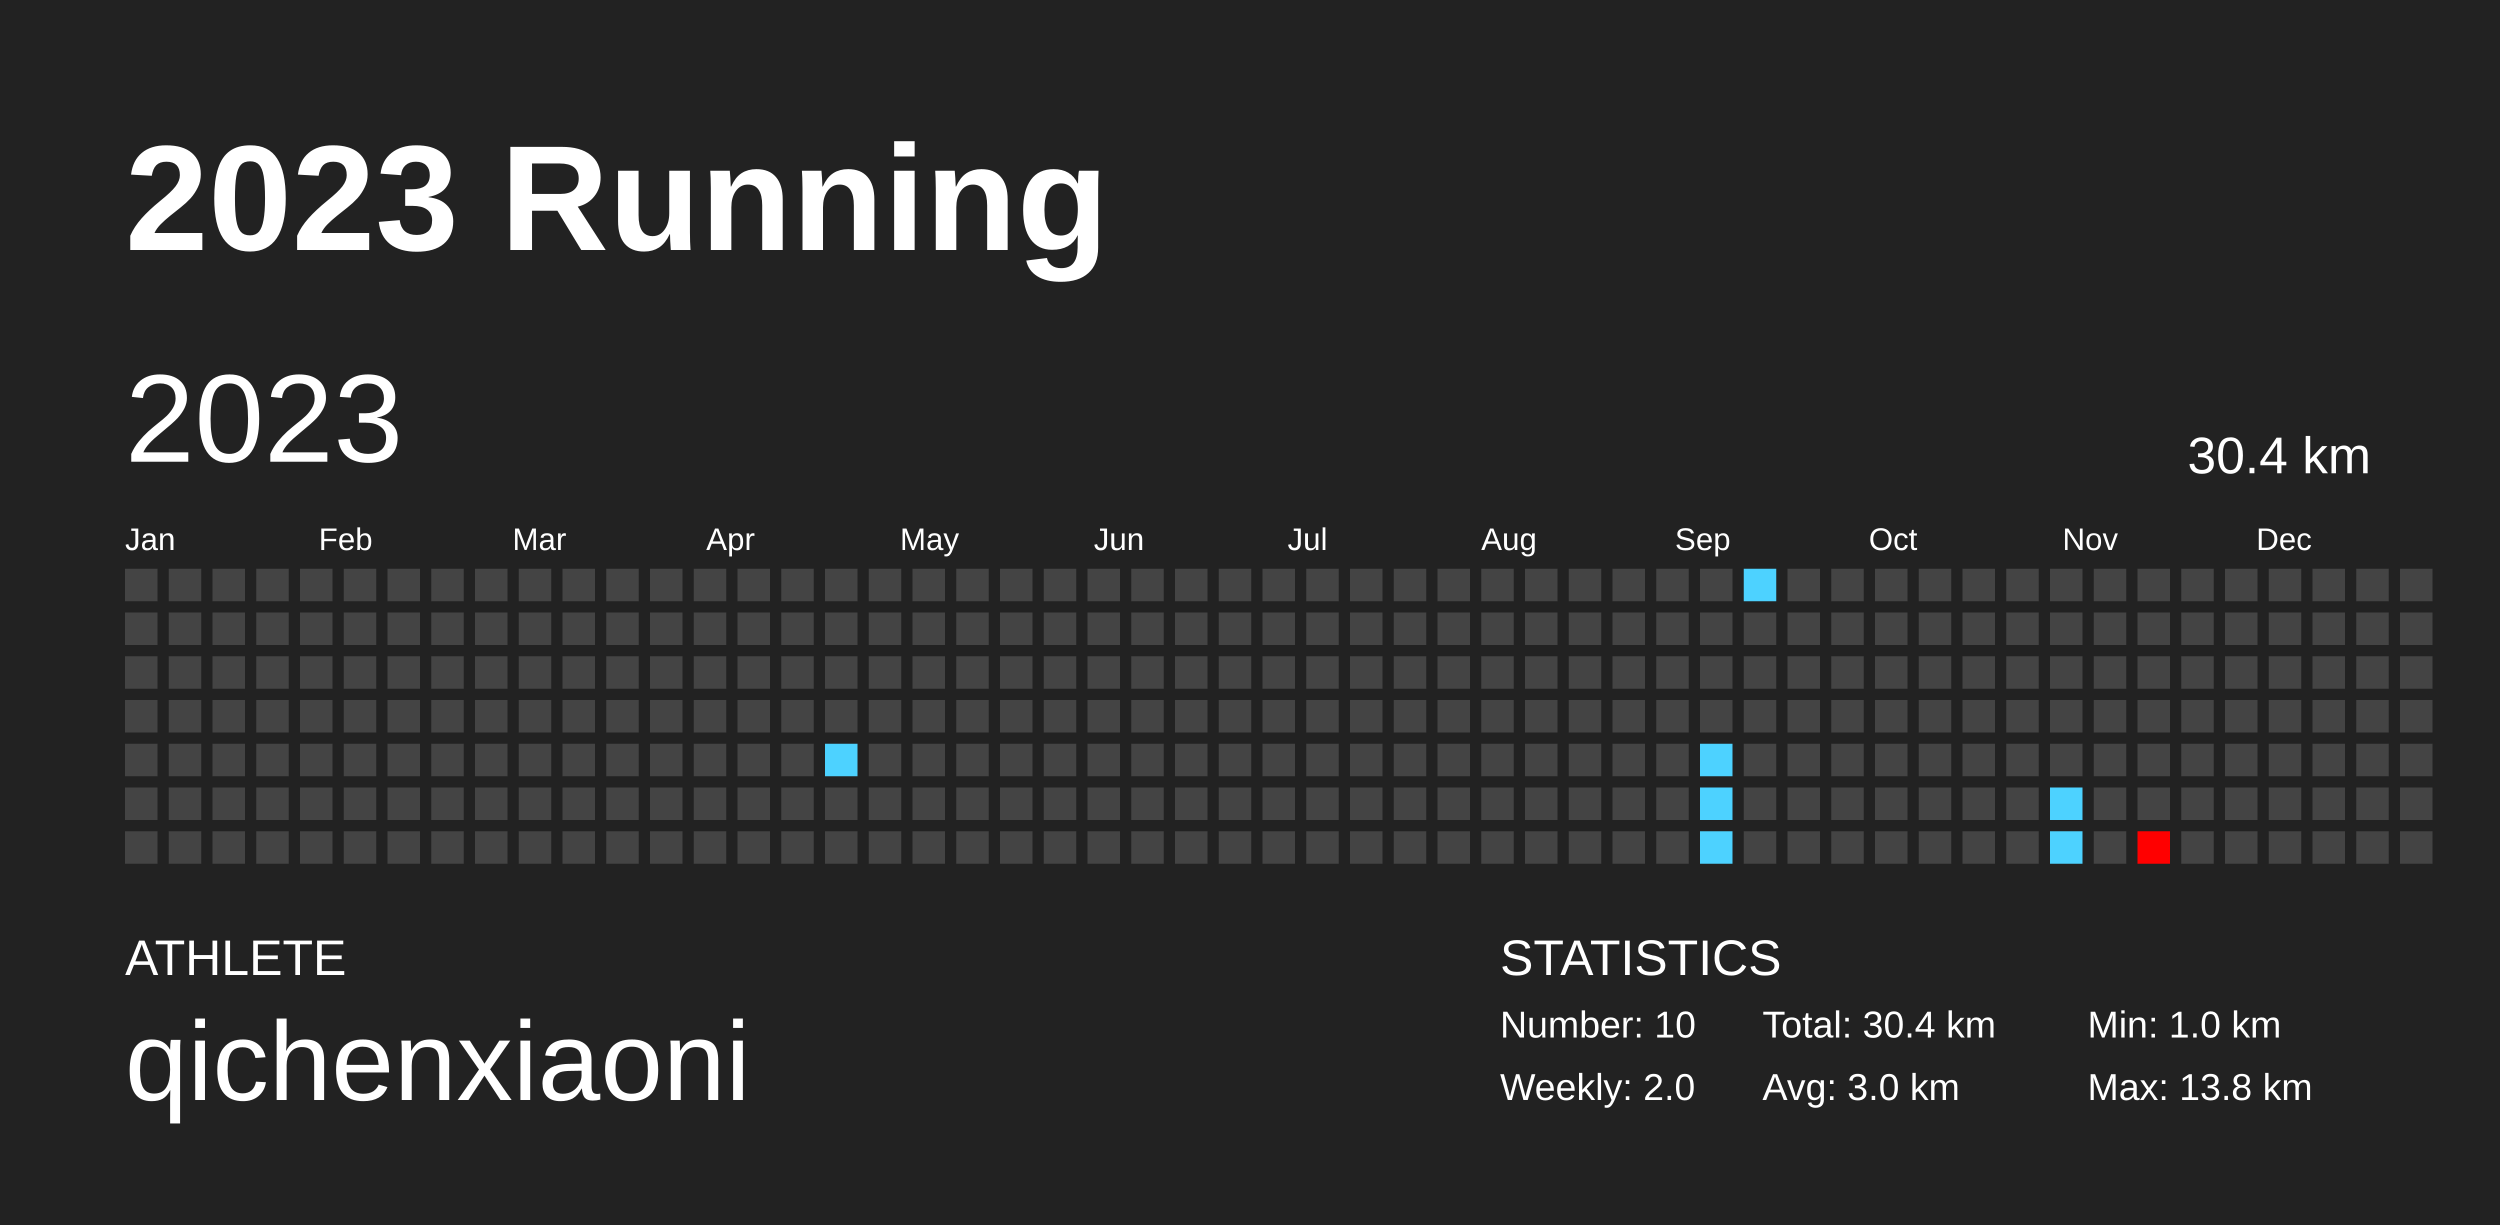
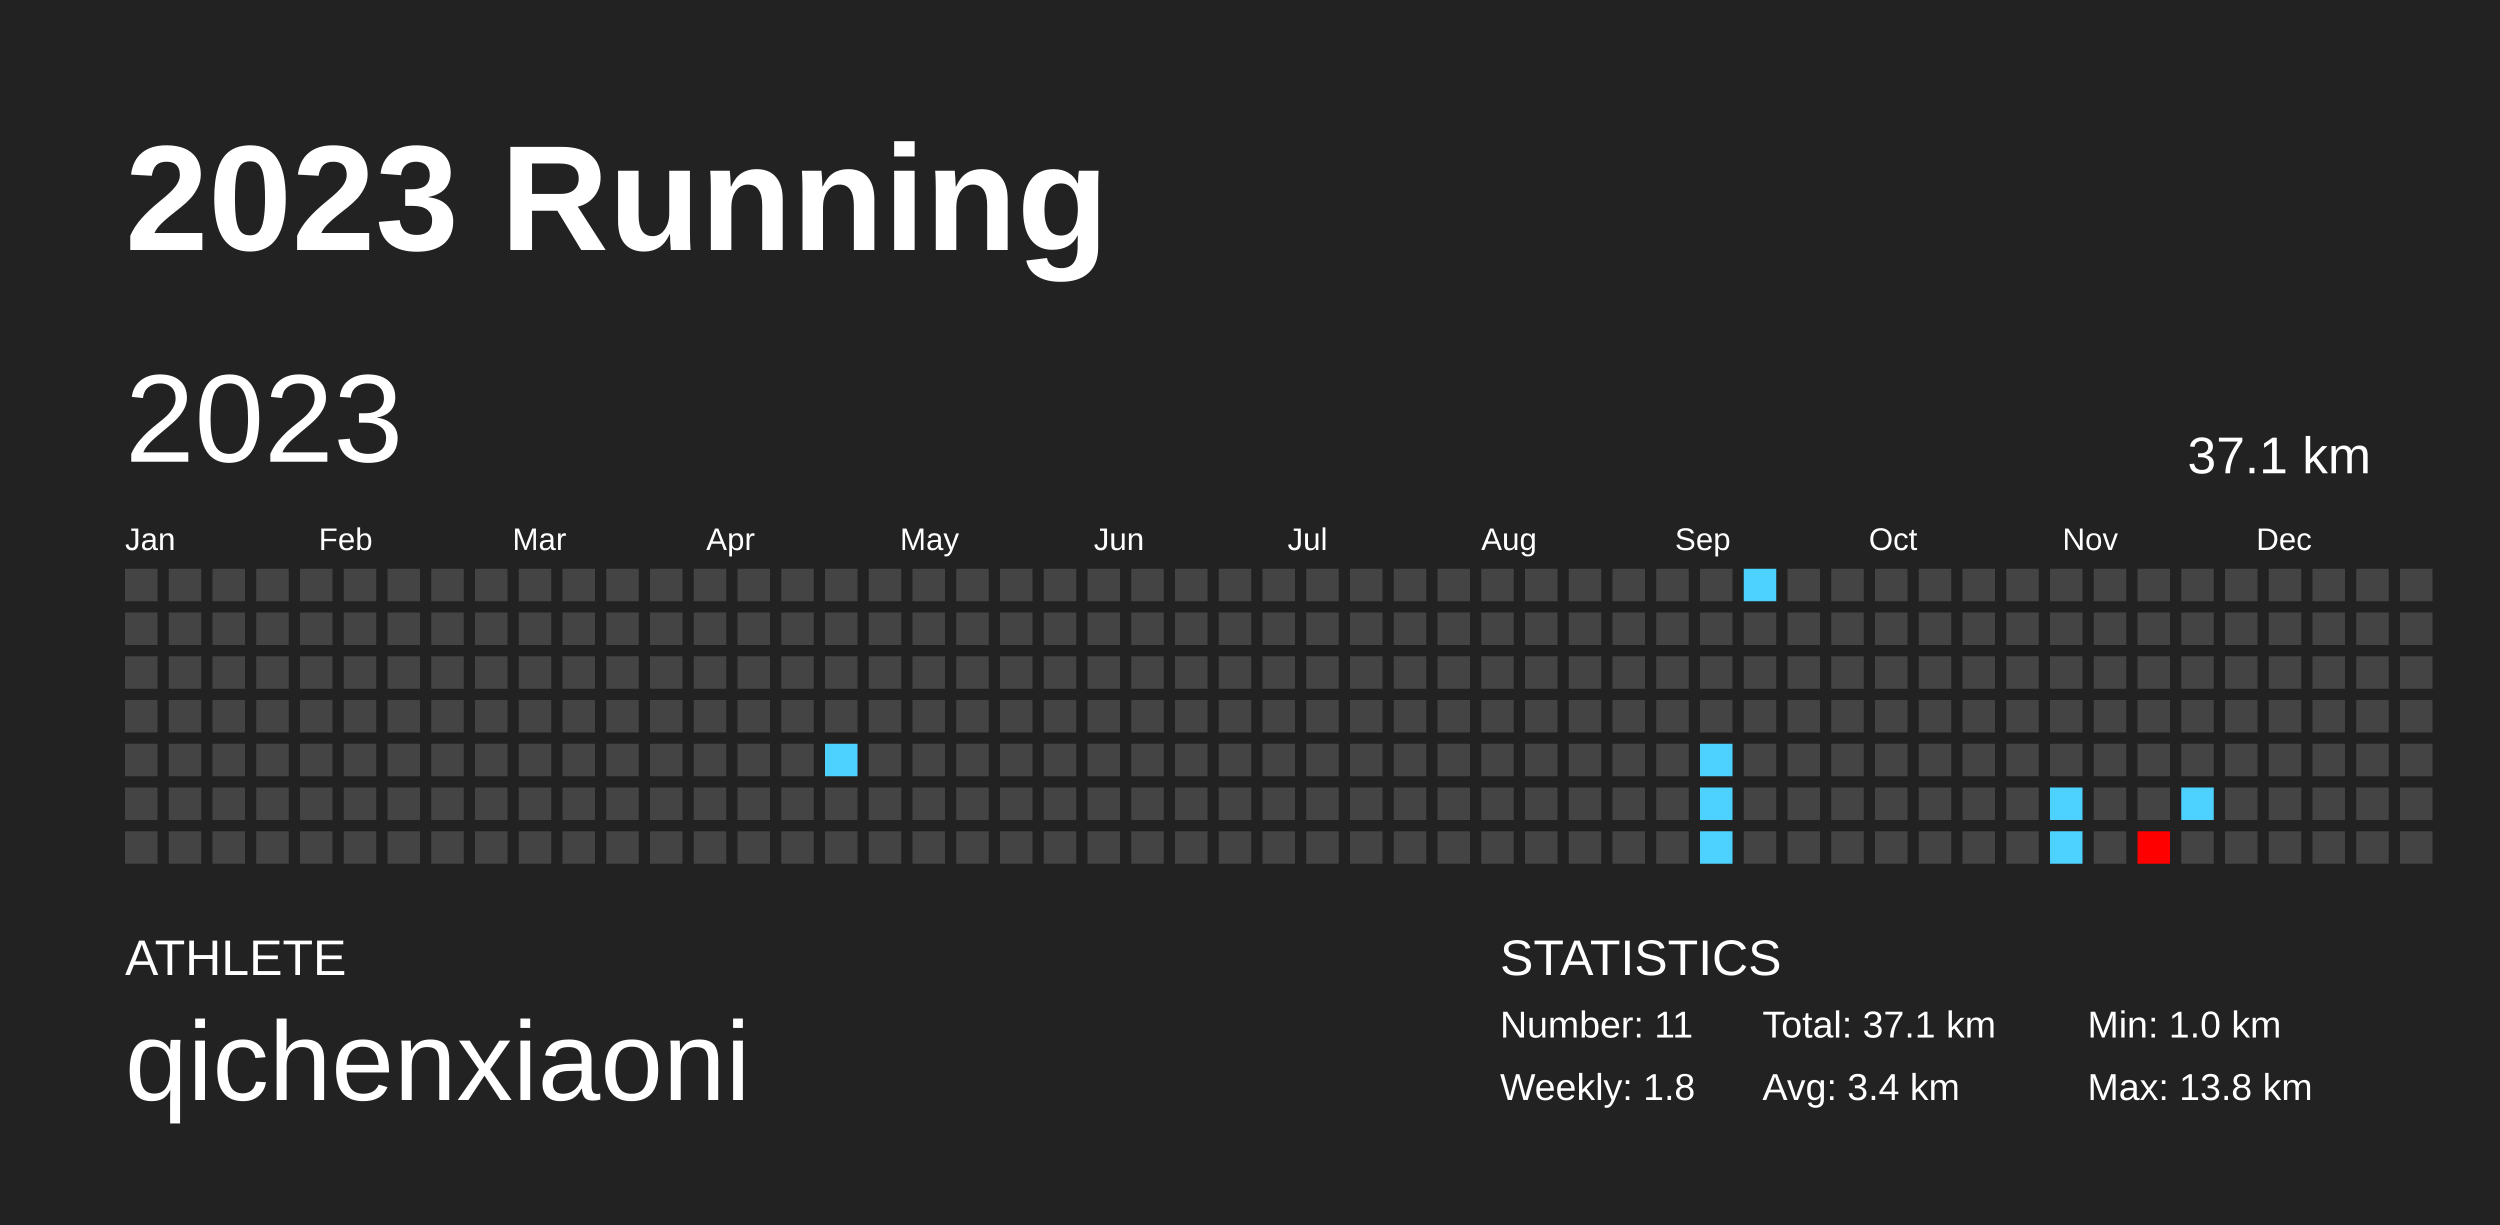
<svg xmlns="http://www.w3.org/2000/svg" baseProfile="full" height="98mm" version="1.1" viewBox="0,0,200,98" width="200mm">
  <defs />
  <rect fill="#222222" height="98" width="200" x="0" y="0" />
  <text fill="#FFFFFF" style="font-size:12px; font-family:Arial; font-weight:bold;" x="10" y="20">2023 Running</text>
  <text fill="#FFFFFF" style="font-size:4px; font-family:Arial" x="10" y="78">ATHLETE</text>
  <text fill="#FFFFFF" style="font-size:9px; font-family:Arial" x="10" y="88">qichenxiaoni</text>
  <text fill="#FFFFFF" style="font-size:4px; font-family:Arial" x="120" y="78">STATISTICS</text>
-   <text fill="#FFFFFF" style="font-size:3px; font-family:Arial" x="120" y="83">Number: 10</text>
-   <text fill="#FFFFFF" style="font-size:3px; font-family:Arial" x="120" y="88">Weekly: 2.0</text>
-   <text fill="#FFFFFF" style="font-size:3px; font-family:Arial" x="141" y="83">Total: 30.4 km</text>
-   <text fill="#FFFFFF" style="font-size:3px; font-family:Arial" x="141" y="88">Avg: 3.0 km</text>
+   <text fill="#FFFFFF" style="font-size:3px; font-family:Arial" x="120" y="83">Number: 11</text>
+   <text fill="#FFFFFF" style="font-size:3px; font-family:Arial" x="120" y="88">Weekly: 1.8</text>
+   <text fill="#FFFFFF" style="font-size:3px; font-family:Arial" x="141" y="83">Total: 37.1 km</text>
+   <text fill="#FFFFFF" style="font-size:3px; font-family:Arial" x="141" y="88">Avg: 3.4 km</text>
  <text fill="#FFFFFF" style="font-size:3px; font-family:Arial" x="167" y="83">Min: 1.0 km</text>
  <text fill="#FFFFFF" style="font-size:3px; font-family:Arial" x="167" y="88">Max: 13.8 km</text>
  <text dominant-baseline="hanging" fill="#FFFFFF" style="font-size:10.0px; font-family:Arial;" x="10" y="30">2023</text>
-   <text dominant-baseline="hanging" fill="#FFFFFF" style="font-size:4.125px; font-family:Arial;" x="175" y="35">30.4 km</text>
+   <text dominant-baseline="hanging" fill="#FFFFFF" style="font-size:4.125px; font-family:Arial;" x="175" y="35">37.1 km</text>
  <text fill="#FFFFFF" style="font-size:2.5px; font-family:Arial" x="10.0" y="44">Jan</text>
  <text fill="#FFFFFF" style="font-size:2.5px; font-family:Arial" x="25.5" y="44">Feb</text>
  <text fill="#FFFFFF" style="font-size:2.5px; font-family:Arial" x="41.0" y="44">Mar</text>
  <text fill="#FFFFFF" style="font-size:2.5px; font-family:Arial" x="56.5" y="44">Apr</text>
  <text fill="#FFFFFF" style="font-size:2.5px; font-family:Arial" x="72.0" y="44">May</text>
  <text fill="#FFFFFF" style="font-size:2.5px; font-family:Arial" x="87.5" y="44">Jun</text>
  <text fill="#FFFFFF" style="font-size:2.5px; font-family:Arial" x="103.0" y="44">Jul</text>
  <text fill="#FFFFFF" style="font-size:2.5px; font-family:Arial" x="118.5" y="44">Aug</text>
  <text fill="#FFFFFF" style="font-size:2.5px; font-family:Arial" x="134.0" y="44">Sep</text>
  <text fill="#FFFFFF" style="font-size:2.5px; font-family:Arial" x="149.5" y="44">Oct</text>
  <text fill="#FFFFFF" style="font-size:2.5px; font-family:Arial" x="165.0" y="44">Nov</text>
  <text fill="#FFFFFF" style="font-size:2.5px; font-family:Arial" x="180.5" y="44">Dec</text>
  <rect fill="#444444" height="2.6" width="2.6" x="10.0" y="45.5" />
  <rect fill="#444444" height="2.6" width="2.6" x="10.0" y="49.0" />
  <rect fill="#444444" height="2.6" width="2.6" x="10.0" y="52.5" />
  <rect fill="#444444" height="2.6" width="2.6" x="10.0" y="56.0" />
  <rect fill="#444444" height="2.6" width="2.6" x="10.0" y="59.5" />
  <rect fill="#444444" height="2.6" width="2.6" x="10.0" y="63.0" />
  <rect fill="#444444" height="2.6" width="2.6" x="10.0" y="66.5" />
  <rect fill="#444444" height="2.6" width="2.6" x="13.5" y="45.5" />
  <rect fill="#444444" height="2.6" width="2.6" x="13.5" y="49.0" />
  <rect fill="#444444" height="2.6" width="2.6" x="13.5" y="52.5" />
  <rect fill="#444444" height="2.6" width="2.6" x="13.5" y="56.0" />
  <rect fill="#444444" height="2.6" width="2.6" x="13.5" y="59.5" />
  <rect fill="#444444" height="2.6" width="2.6" x="13.5" y="63.0" />
  <rect fill="#444444" height="2.6" width="2.6" x="13.5" y="66.5" />
  <rect fill="#444444" height="2.6" width="2.6" x="17.0" y="45.5" />
  <rect fill="#444444" height="2.6" width="2.6" x="17.0" y="49.0" />
  <rect fill="#444444" height="2.6" width="2.6" x="17.0" y="52.5" />
  <rect fill="#444444" height="2.6" width="2.6" x="17.0" y="56.0" />
  <rect fill="#444444" height="2.6" width="2.6" x="17.0" y="59.5" />
  <rect fill="#444444" height="2.6" width="2.6" x="17.0" y="63.0" />
  <rect fill="#444444" height="2.6" width="2.6" x="17.0" y="66.5" />
  <rect fill="#444444" height="2.6" width="2.6" x="20.5" y="45.5" />
  <rect fill="#444444" height="2.6" width="2.6" x="20.5" y="49.0" />
  <rect fill="#444444" height="2.6" width="2.6" x="20.5" y="52.5" />
  <rect fill="#444444" height="2.6" width="2.6" x="20.5" y="56.0" />
  <rect fill="#444444" height="2.6" width="2.6" x="20.5" y="59.5" />
  <rect fill="#444444" height="2.6" width="2.6" x="20.5" y="63.0" />
  <rect fill="#444444" height="2.6" width="2.6" x="20.5" y="66.5" />
  <rect fill="#444444" height="2.6" width="2.6" x="24.0" y="45.5" />
  <rect fill="#444444" height="2.6" width="2.6" x="24.0" y="49.0" />
  <rect fill="#444444" height="2.6" width="2.6" x="24.0" y="52.5" />
  <rect fill="#444444" height="2.6" width="2.6" x="24.0" y="56.0" />
  <rect fill="#444444" height="2.6" width="2.6" x="24.0" y="59.5" />
  <rect fill="#444444" height="2.6" width="2.6" x="24.0" y="63.0" />
  <rect fill="#444444" height="2.6" width="2.6" x="24.0" y="66.5" />
  <rect fill="#444444" height="2.6" width="2.6" x="27.5" y="45.5" />
  <rect fill="#444444" height="2.6" width="2.6" x="27.5" y="49.0" />
  <rect fill="#444444" height="2.6" width="2.6" x="27.5" y="52.5" />
  <rect fill="#444444" height="2.6" width="2.6" x="27.5" y="56.0" />
  <rect fill="#444444" height="2.6" width="2.6" x="27.5" y="59.5" />
  <rect fill="#444444" height="2.6" width="2.6" x="27.5" y="63.0" />
  <rect fill="#444444" height="2.6" width="2.6" x="27.5" y="66.5" />
  <rect fill="#444444" height="2.6" width="2.6" x="31.0" y="45.5" />
  <rect fill="#444444" height="2.6" width="2.6" x="31.0" y="49.0" />
  <rect fill="#444444" height="2.6" width="2.6" x="31.0" y="52.5" />
  <rect fill="#444444" height="2.6" width="2.6" x="31.0" y="56.0" />
  <rect fill="#444444" height="2.6" width="2.6" x="31.0" y="59.5" />
  <rect fill="#444444" height="2.6" width="2.6" x="31.0" y="63.0" />
  <rect fill="#444444" height="2.6" width="2.6" x="31.0" y="66.5" />
  <rect fill="#444444" height="2.6" width="2.6" x="34.5" y="45.5" />
  <rect fill="#444444" height="2.6" width="2.6" x="34.5" y="49.0" />
  <rect fill="#444444" height="2.6" width="2.6" x="34.5" y="52.5" />
  <rect fill="#444444" height="2.6" width="2.6" x="34.5" y="56.0" />
  <rect fill="#444444" height="2.6" width="2.6" x="34.5" y="59.5" />
  <rect fill="#444444" height="2.6" width="2.6" x="34.5" y="63.0" />
  <rect fill="#444444" height="2.6" width="2.6" x="34.5" y="66.5" />
  <rect fill="#444444" height="2.6" width="2.6" x="38.0" y="45.5" />
  <rect fill="#444444" height="2.6" width="2.6" x="38.0" y="49.0" />
  <rect fill="#444444" height="2.6" width="2.6" x="38.0" y="52.5" />
  <rect fill="#444444" height="2.6" width="2.6" x="38.0" y="56.0" />
  <rect fill="#444444" height="2.6" width="2.6" x="38.0" y="59.5" />
  <rect fill="#444444" height="2.6" width="2.6" x="38.0" y="63.0" />
  <rect fill="#444444" height="2.6" width="2.6" x="38.0" y="66.5" />
  <rect fill="#444444" height="2.6" width="2.6" x="41.5" y="45.5" />
  <rect fill="#444444" height="2.6" width="2.6" x="41.5" y="49.0" />
  <rect fill="#444444" height="2.6" width="2.6" x="41.5" y="52.5" />
  <rect fill="#444444" height="2.6" width="2.6" x="41.5" y="56.0" />
  <rect fill="#444444" height="2.6" width="2.6" x="41.5" y="59.5" />
  <rect fill="#444444" height="2.6" width="2.6" x="41.5" y="63.0" />
  <rect fill="#444444" height="2.6" width="2.6" x="41.5" y="66.5" />
  <rect fill="#444444" height="2.6" width="2.6" x="45.0" y="45.5" />
  <rect fill="#444444" height="2.6" width="2.6" x="45.0" y="49.0" />
  <rect fill="#444444" height="2.6" width="2.6" x="45.0" y="52.5" />
  <rect fill="#444444" height="2.6" width="2.6" x="45.0" y="56.0" />
  <rect fill="#444444" height="2.6" width="2.6" x="45.0" y="59.5" />
  <rect fill="#444444" height="2.6" width="2.6" x="45.0" y="63.0" />
  <rect fill="#444444" height="2.6" width="2.6" x="45.0" y="66.5" />
  <rect fill="#444444" height="2.6" width="2.6" x="48.5" y="45.5" />
  <rect fill="#444444" height="2.6" width="2.6" x="48.5" y="49.0" />
  <rect fill="#444444" height="2.6" width="2.6" x="48.5" y="52.5" />
  <rect fill="#444444" height="2.6" width="2.6" x="48.5" y="56.0" />
  <rect fill="#444444" height="2.6" width="2.6" x="48.5" y="59.5" />
  <rect fill="#444444" height="2.6" width="2.6" x="48.5" y="63.0" />
  <rect fill="#444444" height="2.6" width="2.6" x="48.5" y="66.5" />
  <rect fill="#444444" height="2.6" width="2.6" x="52.0" y="45.5" />
  <rect fill="#444444" height="2.6" width="2.6" x="52.0" y="49.0" />
  <rect fill="#444444" height="2.6" width="2.6" x="52.0" y="52.5" />
  <rect fill="#444444" height="2.6" width="2.6" x="52.0" y="56.0" />
  <rect fill="#444444" height="2.6" width="2.6" x="52.0" y="59.5" />
  <rect fill="#444444" height="2.6" width="2.6" x="52.0" y="63.0" />
  <rect fill="#444444" height="2.6" width="2.6" x="52.0" y="66.5" />
  <rect fill="#444444" height="2.6" width="2.6" x="55.5" y="45.5" />
  <rect fill="#444444" height="2.6" width="2.6" x="55.5" y="49.0" />
  <rect fill="#444444" height="2.6" width="2.6" x="55.5" y="52.5" />
  <rect fill="#444444" height="2.6" width="2.6" x="55.5" y="56.0" />
  <rect fill="#444444" height="2.6" width="2.6" x="55.5" y="59.5" />
  <rect fill="#444444" height="2.6" width="2.6" x="55.5" y="63.0" />
  <rect fill="#444444" height="2.6" width="2.6" x="55.5" y="66.5" />
  <rect fill="#444444" height="2.6" width="2.6" x="59.0" y="45.5" />
  <rect fill="#444444" height="2.6" width="2.6" x="59.0" y="49.0" />
  <rect fill="#444444" height="2.6" width="2.6" x="59.0" y="52.5" />
  <rect fill="#444444" height="2.6" width="2.6" x="59.0" y="56.0" />
  <rect fill="#444444" height="2.6" width="2.6" x="59.0" y="59.5" />
  <rect fill="#444444" height="2.6" width="2.6" x="59.0" y="63.0" />
  <rect fill="#444444" height="2.6" width="2.6" x="59.0" y="66.5" />
  <rect fill="#444444" height="2.6" width="2.6" x="62.5" y="45.5" />
  <rect fill="#444444" height="2.6" width="2.6" x="62.5" y="49.0" />
  <rect fill="#444444" height="2.6" width="2.6" x="62.5" y="52.5" />
  <rect fill="#444444" height="2.6" width="2.6" x="62.5" y="56.0" />
  <rect fill="#444444" height="2.6" width="2.6" x="62.5" y="59.5" />
  <rect fill="#444444" height="2.6" width="2.6" x="62.5" y="63.0" />
  <rect fill="#444444" height="2.6" width="2.6" x="62.5" y="66.5" />
  <rect fill="#444444" height="2.6" width="2.6" x="66.0" y="45.5" />
  <rect fill="#444444" height="2.6" width="2.6" x="66.0" y="49.0" />
  <rect fill="#444444" height="2.6" width="2.6" x="66.0" y="52.5" />
  <rect fill="#444444" height="2.6" width="2.6" x="66.0" y="56.0" />
  <rect fill="#4dd2ff" height="2.6" width="2.6" x="66.0" y="59.5" />
  <rect fill="#444444" height="2.6" width="2.6" x="66.0" y="63.0" />
  <rect fill="#444444" height="2.6" width="2.6" x="66.0" y="66.5" />
  <rect fill="#444444" height="2.6" width="2.6" x="69.5" y="45.5" />
  <rect fill="#444444" height="2.6" width="2.6" x="69.5" y="49.0" />
  <rect fill="#444444" height="2.6" width="2.6" x="69.5" y="52.5" />
  <rect fill="#444444" height="2.6" width="2.6" x="69.5" y="56.0" />
  <rect fill="#444444" height="2.6" width="2.6" x="69.5" y="59.5" />
  <rect fill="#444444" height="2.6" width="2.6" x="69.5" y="63.0" />
  <rect fill="#444444" height="2.6" width="2.6" x="69.5" y="66.5" />
  <rect fill="#444444" height="2.6" width="2.6" x="73.0" y="45.5" />
  <rect fill="#444444" height="2.6" width="2.6" x="73.0" y="49.0" />
  <rect fill="#444444" height="2.6" width="2.6" x="73.0" y="52.5" />
  <rect fill="#444444" height="2.6" width="2.6" x="73.0" y="56.0" />
  <rect fill="#444444" height="2.6" width="2.6" x="73.0" y="59.5" />
  <rect fill="#444444" height="2.6" width="2.6" x="73.0" y="63.0" />
  <rect fill="#444444" height="2.6" width="2.6" x="73.0" y="66.5" />
  <rect fill="#444444" height="2.6" width="2.6" x="76.5" y="45.5" />
  <rect fill="#444444" height="2.6" width="2.6" x="76.5" y="49.0" />
  <rect fill="#444444" height="2.6" width="2.6" x="76.5" y="52.5" />
  <rect fill="#444444" height="2.6" width="2.6" x="76.5" y="56.0" />
  <rect fill="#444444" height="2.6" width="2.6" x="76.5" y="59.5" />
  <rect fill="#444444" height="2.6" width="2.6" x="76.5" y="63.0" />
  <rect fill="#444444" height="2.6" width="2.6" x="76.5" y="66.5" />
  <rect fill="#444444" height="2.6" width="2.6" x="80.0" y="45.5" />
  <rect fill="#444444" height="2.6" width="2.6" x="80.0" y="49.0" />
  <rect fill="#444444" height="2.6" width="2.6" x="80.0" y="52.5" />
  <rect fill="#444444" height="2.6" width="2.6" x="80.0" y="56.0" />
  <rect fill="#444444" height="2.6" width="2.6" x="80.0" y="59.5" />
  <rect fill="#444444" height="2.6" width="2.6" x="80.0" y="63.0" />
  <rect fill="#444444" height="2.6" width="2.6" x="80.0" y="66.5" />
  <rect fill="#444444" height="2.6" width="2.6" x="83.5" y="45.5" />
  <rect fill="#444444" height="2.6" width="2.6" x="83.5" y="49.0" />
  <rect fill="#444444" height="2.6" width="2.6" x="83.5" y="52.5" />
  <rect fill="#444444" height="2.6" width="2.6" x="83.5" y="56.0" />
  <rect fill="#444444" height="2.6" width="2.6" x="83.5" y="59.5" />
  <rect fill="#444444" height="2.6" width="2.6" x="83.5" y="63.0" />
  <rect fill="#444444" height="2.6" width="2.6" x="83.5" y="66.5" />
  <rect fill="#444444" height="2.6" width="2.6" x="87.0" y="45.5" />
  <rect fill="#444444" height="2.6" width="2.6" x="87.0" y="49.0" />
  <rect fill="#444444" height="2.6" width="2.6" x="87.0" y="52.5" />
  <rect fill="#444444" height="2.6" width="2.6" x="87.0" y="56.0" />
  <rect fill="#444444" height="2.6" width="2.6" x="87.0" y="59.5" />
  <rect fill="#444444" height="2.6" width="2.6" x="87.0" y="63.0" />
  <rect fill="#444444" height="2.6" width="2.6" x="87.0" y="66.5" />
  <rect fill="#444444" height="2.6" width="2.6" x="90.5" y="45.5" />
  <rect fill="#444444" height="2.6" width="2.6" x="90.5" y="49.0" />
  <rect fill="#444444" height="2.6" width="2.6" x="90.5" y="52.5" />
  <rect fill="#444444" height="2.6" width="2.6" x="90.5" y="56.0" />
  <rect fill="#444444" height="2.6" width="2.6" x="90.5" y="59.5" />
  <rect fill="#444444" height="2.6" width="2.6" x="90.5" y="63.0" />
  <rect fill="#444444" height="2.6" width="2.6" x="90.5" y="66.5" />
  <rect fill="#444444" height="2.6" width="2.6" x="94.0" y="45.5" />
  <rect fill="#444444" height="2.6" width="2.6" x="94.0" y="49.0" />
  <rect fill="#444444" height="2.6" width="2.6" x="94.0" y="52.5" />
  <rect fill="#444444" height="2.6" width="2.6" x="94.0" y="56.0" />
  <rect fill="#444444" height="2.6" width="2.6" x="94.0" y="59.5" />
  <rect fill="#444444" height="2.6" width="2.6" x="94.0" y="63.0" />
  <rect fill="#444444" height="2.6" width="2.6" x="94.0" y="66.5" />
  <rect fill="#444444" height="2.6" width="2.6" x="97.5" y="45.5" />
  <rect fill="#444444" height="2.6" width="2.6" x="97.5" y="49.0" />
  <rect fill="#444444" height="2.6" width="2.6" x="97.5" y="52.5" />
  <rect fill="#444444" height="2.6" width="2.6" x="97.5" y="56.0" />
  <rect fill="#444444" height="2.6" width="2.6" x="97.5" y="59.5" />
  <rect fill="#444444" height="2.6" width="2.6" x="97.5" y="63.0" />
  <rect fill="#444444" height="2.6" width="2.6" x="97.5" y="66.5" />
  <rect fill="#444444" height="2.6" width="2.6" x="101.0" y="45.5" />
  <rect fill="#444444" height="2.6" width="2.6" x="101.0" y="49.0" />
  <rect fill="#444444" height="2.6" width="2.6" x="101.0" y="52.5" />
  <rect fill="#444444" height="2.6" width="2.6" x="101.0" y="56.0" />
  <rect fill="#444444" height="2.6" width="2.6" x="101.0" y="59.5" />
  <rect fill="#444444" height="2.6" width="2.6" x="101.0" y="63.0" />
  <rect fill="#444444" height="2.6" width="2.6" x="101.0" y="66.5" />
  <rect fill="#444444" height="2.6" width="2.6" x="104.5" y="45.5" />
  <rect fill="#444444" height="2.6" width="2.6" x="104.5" y="49.0" />
  <rect fill="#444444" height="2.6" width="2.6" x="104.5" y="52.5" />
  <rect fill="#444444" height="2.6" width="2.6" x="104.5" y="56.0" />
  <rect fill="#444444" height="2.6" width="2.6" x="104.5" y="59.5" />
  <rect fill="#444444" height="2.6" width="2.6" x="104.5" y="63.0" />
  <rect fill="#444444" height="2.6" width="2.6" x="104.5" y="66.5" />
  <rect fill="#444444" height="2.6" width="2.6" x="108.0" y="45.5" />
  <rect fill="#444444" height="2.6" width="2.6" x="108.0" y="49.0" />
  <rect fill="#444444" height="2.6" width="2.6" x="108.0" y="52.5" />
  <rect fill="#444444" height="2.6" width="2.6" x="108.0" y="56.0" />
  <rect fill="#444444" height="2.6" width="2.6" x="108.0" y="59.5" />
  <rect fill="#444444" height="2.6" width="2.6" x="108.0" y="63.0" />
  <rect fill="#444444" height="2.6" width="2.6" x="108.0" y="66.5" />
  <rect fill="#444444" height="2.6" width="2.6" x="111.5" y="45.5" />
  <rect fill="#444444" height="2.6" width="2.6" x="111.5" y="49.0" />
  <rect fill="#444444" height="2.6" width="2.6" x="111.5" y="52.5" />
  <rect fill="#444444" height="2.6" width="2.6" x="111.5" y="56.0" />
  <rect fill="#444444" height="2.6" width="2.6" x="111.5" y="59.5" />
  <rect fill="#444444" height="2.6" width="2.6" x="111.5" y="63.0" />
  <rect fill="#444444" height="2.6" width="2.6" x="111.5" y="66.5" />
  <rect fill="#444444" height="2.6" width="2.6" x="115.0" y="45.5" />
  <rect fill="#444444" height="2.6" width="2.6" x="115.0" y="49.0" />
  <rect fill="#444444" height="2.6" width="2.6" x="115.0" y="52.5" />
  <rect fill="#444444" height="2.6" width="2.6" x="115.0" y="56.0" />
  <rect fill="#444444" height="2.6" width="2.6" x="115.0" y="59.5" />
  <rect fill="#444444" height="2.6" width="2.6" x="115.0" y="63.0" />
  <rect fill="#444444" height="2.6" width="2.6" x="115.0" y="66.5" />
  <rect fill="#444444" height="2.6" width="2.6" x="118.5" y="45.5" />
  <rect fill="#444444" height="2.6" width="2.6" x="118.5" y="49.0" />
  <rect fill="#444444" height="2.6" width="2.6" x="118.5" y="52.5" />
  <rect fill="#444444" height="2.6" width="2.6" x="118.5" y="56.0" />
  <rect fill="#444444" height="2.6" width="2.6" x="118.5" y="59.5" />
  <rect fill="#444444" height="2.6" width="2.6" x="118.5" y="63.0" />
  <rect fill="#444444" height="2.6" width="2.6" x="118.5" y="66.5" />
  <rect fill="#444444" height="2.6" width="2.6" x="122.0" y="45.5" />
  <rect fill="#444444" height="2.6" width="2.6" x="122.0" y="49.0" />
  <rect fill="#444444" height="2.6" width="2.6" x="122.0" y="52.5" />
  <rect fill="#444444" height="2.6" width="2.6" x="122.0" y="56.0" />
  <rect fill="#444444" height="2.6" width="2.6" x="122.0" y="59.5" />
  <rect fill="#444444" height="2.6" width="2.6" x="122.0" y="63.0" />
  <rect fill="#444444" height="2.6" width="2.6" x="122.0" y="66.5" />
  <rect fill="#444444" height="2.6" width="2.6" x="125.5" y="45.5" />
  <rect fill="#444444" height="2.6" width="2.6" x="125.5" y="49.0" />
  <rect fill="#444444" height="2.6" width="2.6" x="125.5" y="52.5" />
  <rect fill="#444444" height="2.6" width="2.6" x="125.5" y="56.0" />
  <rect fill="#444444" height="2.6" width="2.6" x="125.5" y="59.5" />
  <rect fill="#444444" height="2.6" width="2.6" x="125.5" y="63.0" />
  <rect fill="#444444" height="2.6" width="2.6" x="125.5" y="66.5" />
  <rect fill="#444444" height="2.6" width="2.6" x="129.0" y="45.5" />
  <rect fill="#444444" height="2.6" width="2.6" x="129.0" y="49.0" />
  <rect fill="#444444" height="2.6" width="2.6" x="129.0" y="52.5" />
  <rect fill="#444444" height="2.6" width="2.6" x="129.0" y="56.0" />
  <rect fill="#444444" height="2.6" width="2.6" x="129.0" y="59.5" />
  <rect fill="#444444" height="2.6" width="2.6" x="129.0" y="63.0" />
  <rect fill="#444444" height="2.6" width="2.6" x="129.0" y="66.5" />
  <rect fill="#444444" height="2.6" width="2.6" x="132.5" y="45.5" />
  <rect fill="#444444" height="2.6" width="2.6" x="132.5" y="49.0" />
  <rect fill="#444444" height="2.6" width="2.6" x="132.5" y="52.5" />
  <rect fill="#444444" height="2.6" width="2.6" x="132.5" y="56.0" />
  <rect fill="#444444" height="2.6" width="2.6" x="132.5" y="59.5" />
  <rect fill="#444444" height="2.6" width="2.6" x="132.5" y="63.0" />
  <rect fill="#444444" height="2.6" width="2.6" x="132.5" y="66.5" />
  <rect fill="#444444" height="2.6" width="2.6" x="136.0" y="45.5" />
  <rect fill="#444444" height="2.6" width="2.6" x="136.0" y="49.0" />
  <rect fill="#444444" height="2.6" width="2.6" x="136.0" y="52.5" />
  <rect fill="#444444" height="2.6" width="2.6" x="136.0" y="56.0" />
  <rect fill="#4dd2ff" height="2.6" width="2.6" x="136.0" y="59.5" />
  <rect fill="#4dd2ff" height="2.6" width="2.6" x="136.0" y="63.0" />
  <rect fill="#4dd2ff" height="2.6" width="2.6" x="136.0" y="66.5" />
  <rect fill="#4dd2ff" height="2.6" width="2.6" x="139.5" y="45.5" />
  <rect fill="#444444" height="2.6" width="2.6" x="139.5" y="49.0" />
  <rect fill="#444444" height="2.6" width="2.6" x="139.5" y="52.5" />
  <rect fill="#444444" height="2.6" width="2.6" x="139.5" y="56.0" />
  <rect fill="#444444" height="2.6" width="2.6" x="139.5" y="59.5" />
  <rect fill="#444444" height="2.6" width="2.6" x="139.5" y="63.0" />
  <rect fill="#444444" height="2.6" width="2.6" x="139.5" y="66.5" />
  <rect fill="#444444" height="2.6" width="2.6" x="143.0" y="45.5" />
  <rect fill="#444444" height="2.6" width="2.6" x="143.0" y="49.0" />
  <rect fill="#444444" height="2.6" width="2.6" x="143.0" y="52.5" />
  <rect fill="#444444" height="2.6" width="2.6" x="143.0" y="56.0" />
  <rect fill="#444444" height="2.6" width="2.6" x="143.0" y="59.5" />
  <rect fill="#444444" height="2.6" width="2.6" x="143.0" y="63.0" />
  <rect fill="#444444" height="2.6" width="2.6" x="143.0" y="66.5" />
  <rect fill="#444444" height="2.6" width="2.6" x="146.5" y="45.5" />
  <rect fill="#444444" height="2.6" width="2.6" x="146.5" y="49.0" />
  <rect fill="#444444" height="2.6" width="2.6" x="146.5" y="52.5" />
  <rect fill="#444444" height="2.6" width="2.6" x="146.5" y="56.0" />
  <rect fill="#444444" height="2.6" width="2.6" x="146.5" y="59.5" />
  <rect fill="#444444" height="2.6" width="2.6" x="146.5" y="63.0" />
  <rect fill="#444444" height="2.6" width="2.6" x="146.5" y="66.5" />
  <rect fill="#444444" height="2.6" width="2.6" x="150.0" y="45.5" />
  <rect fill="#444444" height="2.6" width="2.6" x="150.0" y="49.0" />
  <rect fill="#444444" height="2.6" width="2.6" x="150.0" y="52.5" />
  <rect fill="#444444" height="2.6" width="2.6" x="150.0" y="56.0" />
  <rect fill="#444444" height="2.6" width="2.6" x="150.0" y="59.5" />
  <rect fill="#444444" height="2.6" width="2.6" x="150.0" y="63.0" />
  <rect fill="#444444" height="2.6" width="2.6" x="150.0" y="66.5" />
  <rect fill="#444444" height="2.6" width="2.6" x="153.5" y="45.5" />
  <rect fill="#444444" height="2.6" width="2.6" x="153.5" y="49.0" />
  <rect fill="#444444" height="2.6" width="2.6" x="153.5" y="52.5" />
  <rect fill="#444444" height="2.6" width="2.6" x="153.5" y="56.0" />
  <rect fill="#444444" height="2.6" width="2.6" x="153.5" y="59.5" />
  <rect fill="#444444" height="2.6" width="2.6" x="153.5" y="63.0" />
  <rect fill="#444444" height="2.6" width="2.6" x="153.5" y="66.5" />
  <rect fill="#444444" height="2.6" width="2.6" x="157.0" y="45.5" />
  <rect fill="#444444" height="2.6" width="2.6" x="157.0" y="49.0" />
  <rect fill="#444444" height="2.6" width="2.6" x="157.0" y="52.5" />
  <rect fill="#444444" height="2.6" width="2.6" x="157.0" y="56.0" />
  <rect fill="#444444" height="2.6" width="2.6" x="157.0" y="59.5" />
  <rect fill="#444444" height="2.6" width="2.6" x="157.0" y="63.0" />
  <rect fill="#444444" height="2.6" width="2.6" x="157.0" y="66.5" />
  <rect fill="#444444" height="2.6" width="2.6" x="160.5" y="45.5" />
  <rect fill="#444444" height="2.6" width="2.6" x="160.5" y="49.0" />
  <rect fill="#444444" height="2.6" width="2.6" x="160.5" y="52.5" />
  <rect fill="#444444" height="2.6" width="2.6" x="160.5" y="56.0" />
  <rect fill="#444444" height="2.6" width="2.6" x="160.5" y="59.5" />
  <rect fill="#444444" height="2.6" width="2.6" x="160.5" y="63.0" />
  <rect fill="#444444" height="2.6" width="2.6" x="160.5" y="66.5" />
  <rect fill="#444444" height="2.6" width="2.6" x="164.0" y="45.5" />
  <rect fill="#444444" height="2.6" width="2.6" x="164.0" y="49.0" />
  <rect fill="#444444" height="2.6" width="2.6" x="164.0" y="52.5" />
  <rect fill="#444444" height="2.6" width="2.6" x="164.0" y="56.0" />
  <rect fill="#444444" height="2.6" width="2.6" x="164.0" y="59.5" />
  <rect fill="#4dd2ff" height="2.6" width="2.6" x="164.0" y="63.0" />
  <rect fill="#4dd2ff" height="2.6" width="2.6" x="164.0" y="66.5" />
  <rect fill="#444444" height="2.6" width="2.6" x="167.5" y="45.5" />
  <rect fill="#444444" height="2.6" width="2.6" x="167.5" y="49.0" />
  <rect fill="#444444" height="2.6" width="2.6" x="167.5" y="52.5" />
  <rect fill="#444444" height="2.6" width="2.6" x="167.5" y="56.0" />
  <rect fill="#444444" height="2.6" width="2.6" x="167.5" y="59.5" />
  <rect fill="#444444" height="2.6" width="2.6" x="167.5" y="63.0" />
  <rect fill="#444444" height="2.6" width="2.6" x="167.5" y="66.5" />
  <rect fill="#444444" height="2.6" width="2.6" x="171.0" y="45.5" />
  <rect fill="#444444" height="2.6" width="2.6" x="171.0" y="49.0" />
  <rect fill="#444444" height="2.6" width="2.6" x="171.0" y="52.5" />
  <rect fill="#444444" height="2.6" width="2.6" x="171.0" y="56.0" />
  <rect fill="#444444" height="2.6" width="2.6" x="171.0" y="59.5" />
  <rect fill="#444444" height="2.6" width="2.6" x="171.0" y="63.0" />
  <rect fill="#ff0000" height="2.6" width="2.6" x="171.0" y="66.5" />
  <rect fill="#444444" height="2.6" width="2.6" x="174.5" y="45.5" />
  <rect fill="#444444" height="2.6" width="2.6" x="174.5" y="49.0" />
  <rect fill="#444444" height="2.6" width="2.6" x="174.5" y="52.5" />
  <rect fill="#444444" height="2.6" width="2.6" x="174.5" y="56.0" />
  <rect fill="#444444" height="2.6" width="2.6" x="174.5" y="59.5" />
-   <rect fill="#444444" height="2.6" width="2.6" x="174.5" y="63.0" />
+   <rect fill="#4dd2ff" height="2.6" width="2.6" x="174.5" y="63.0" />
  <rect fill="#444444" height="2.6" width="2.6" x="174.5" y="66.5" />
  <rect fill="#444444" height="2.6" width="2.6" x="178.0" y="45.5" />
  <rect fill="#444444" height="2.6" width="2.6" x="178.0" y="49.0" />
  <rect fill="#444444" height="2.6" width="2.6" x="178.0" y="52.5" />
  <rect fill="#444444" height="2.6" width="2.6" x="178.0" y="56.0" />
  <rect fill="#444444" height="2.6" width="2.6" x="178.0" y="59.5" />
  <rect fill="#444444" height="2.6" width="2.6" x="178.0" y="63.0" />
  <rect fill="#444444" height="2.6" width="2.6" x="178.0" y="66.5" />
  <rect fill="#444444" height="2.6" width="2.6" x="181.5" y="45.5" />
  <rect fill="#444444" height="2.6" width="2.6" x="181.5" y="49.0" />
  <rect fill="#444444" height="2.6" width="2.6" x="181.5" y="52.5" />
  <rect fill="#444444" height="2.6" width="2.6" x="181.5" y="56.0" />
  <rect fill="#444444" height="2.6" width="2.6" x="181.5" y="59.5" />
  <rect fill="#444444" height="2.6" width="2.6" x="181.5" y="63.0" />
  <rect fill="#444444" height="2.6" width="2.6" x="181.5" y="66.5" />
  <rect fill="#444444" height="2.6" width="2.6" x="185.0" y="45.5" />
  <rect fill="#444444" height="2.6" width="2.6" x="185.0" y="49.0" />
  <rect fill="#444444" height="2.6" width="2.6" x="185.0" y="52.5" />
  <rect fill="#444444" height="2.6" width="2.6" x="185.0" y="56.0" />
  <rect fill="#444444" height="2.6" width="2.6" x="185.0" y="59.5" />
  <rect fill="#444444" height="2.6" width="2.6" x="185.0" y="63.0" />
  <rect fill="#444444" height="2.6" width="2.6" x="185.0" y="66.5" />
  <rect fill="#444444" height="2.6" width="2.6" x="188.5" y="45.5" />
  <rect fill="#444444" height="2.6" width="2.6" x="188.5" y="49.0" />
  <rect fill="#444444" height="2.6" width="2.6" x="188.5" y="52.5" />
  <rect fill="#444444" height="2.6" width="2.6" x="188.5" y="56.0" />
  <rect fill="#444444" height="2.6" width="2.6" x="188.5" y="59.5" />
  <rect fill="#444444" height="2.6" width="2.6" x="188.5" y="63.0" />
  <rect fill="#444444" height="2.6" width="2.6" x="188.5" y="66.5" />
  <rect fill="#444444" height="2.6" width="2.6" x="192.0" y="45.5" />
  <rect fill="#444444" height="2.6" width="2.6" x="192.0" y="49.0" />
  <rect fill="#444444" height="2.6" width="2.6" x="192.0" y="52.5" />
  <rect fill="#444444" height="2.6" width="2.6" x="192.0" y="56.0" />
  <rect fill="#444444" height="2.6" width="2.6" x="192.0" y="59.5" />
  <rect fill="#444444" height="2.6" width="2.6" x="192.0" y="63.0" />
  <rect fill="#444444" height="2.6" width="2.6" x="192.0" y="66.5" />
</svg>
